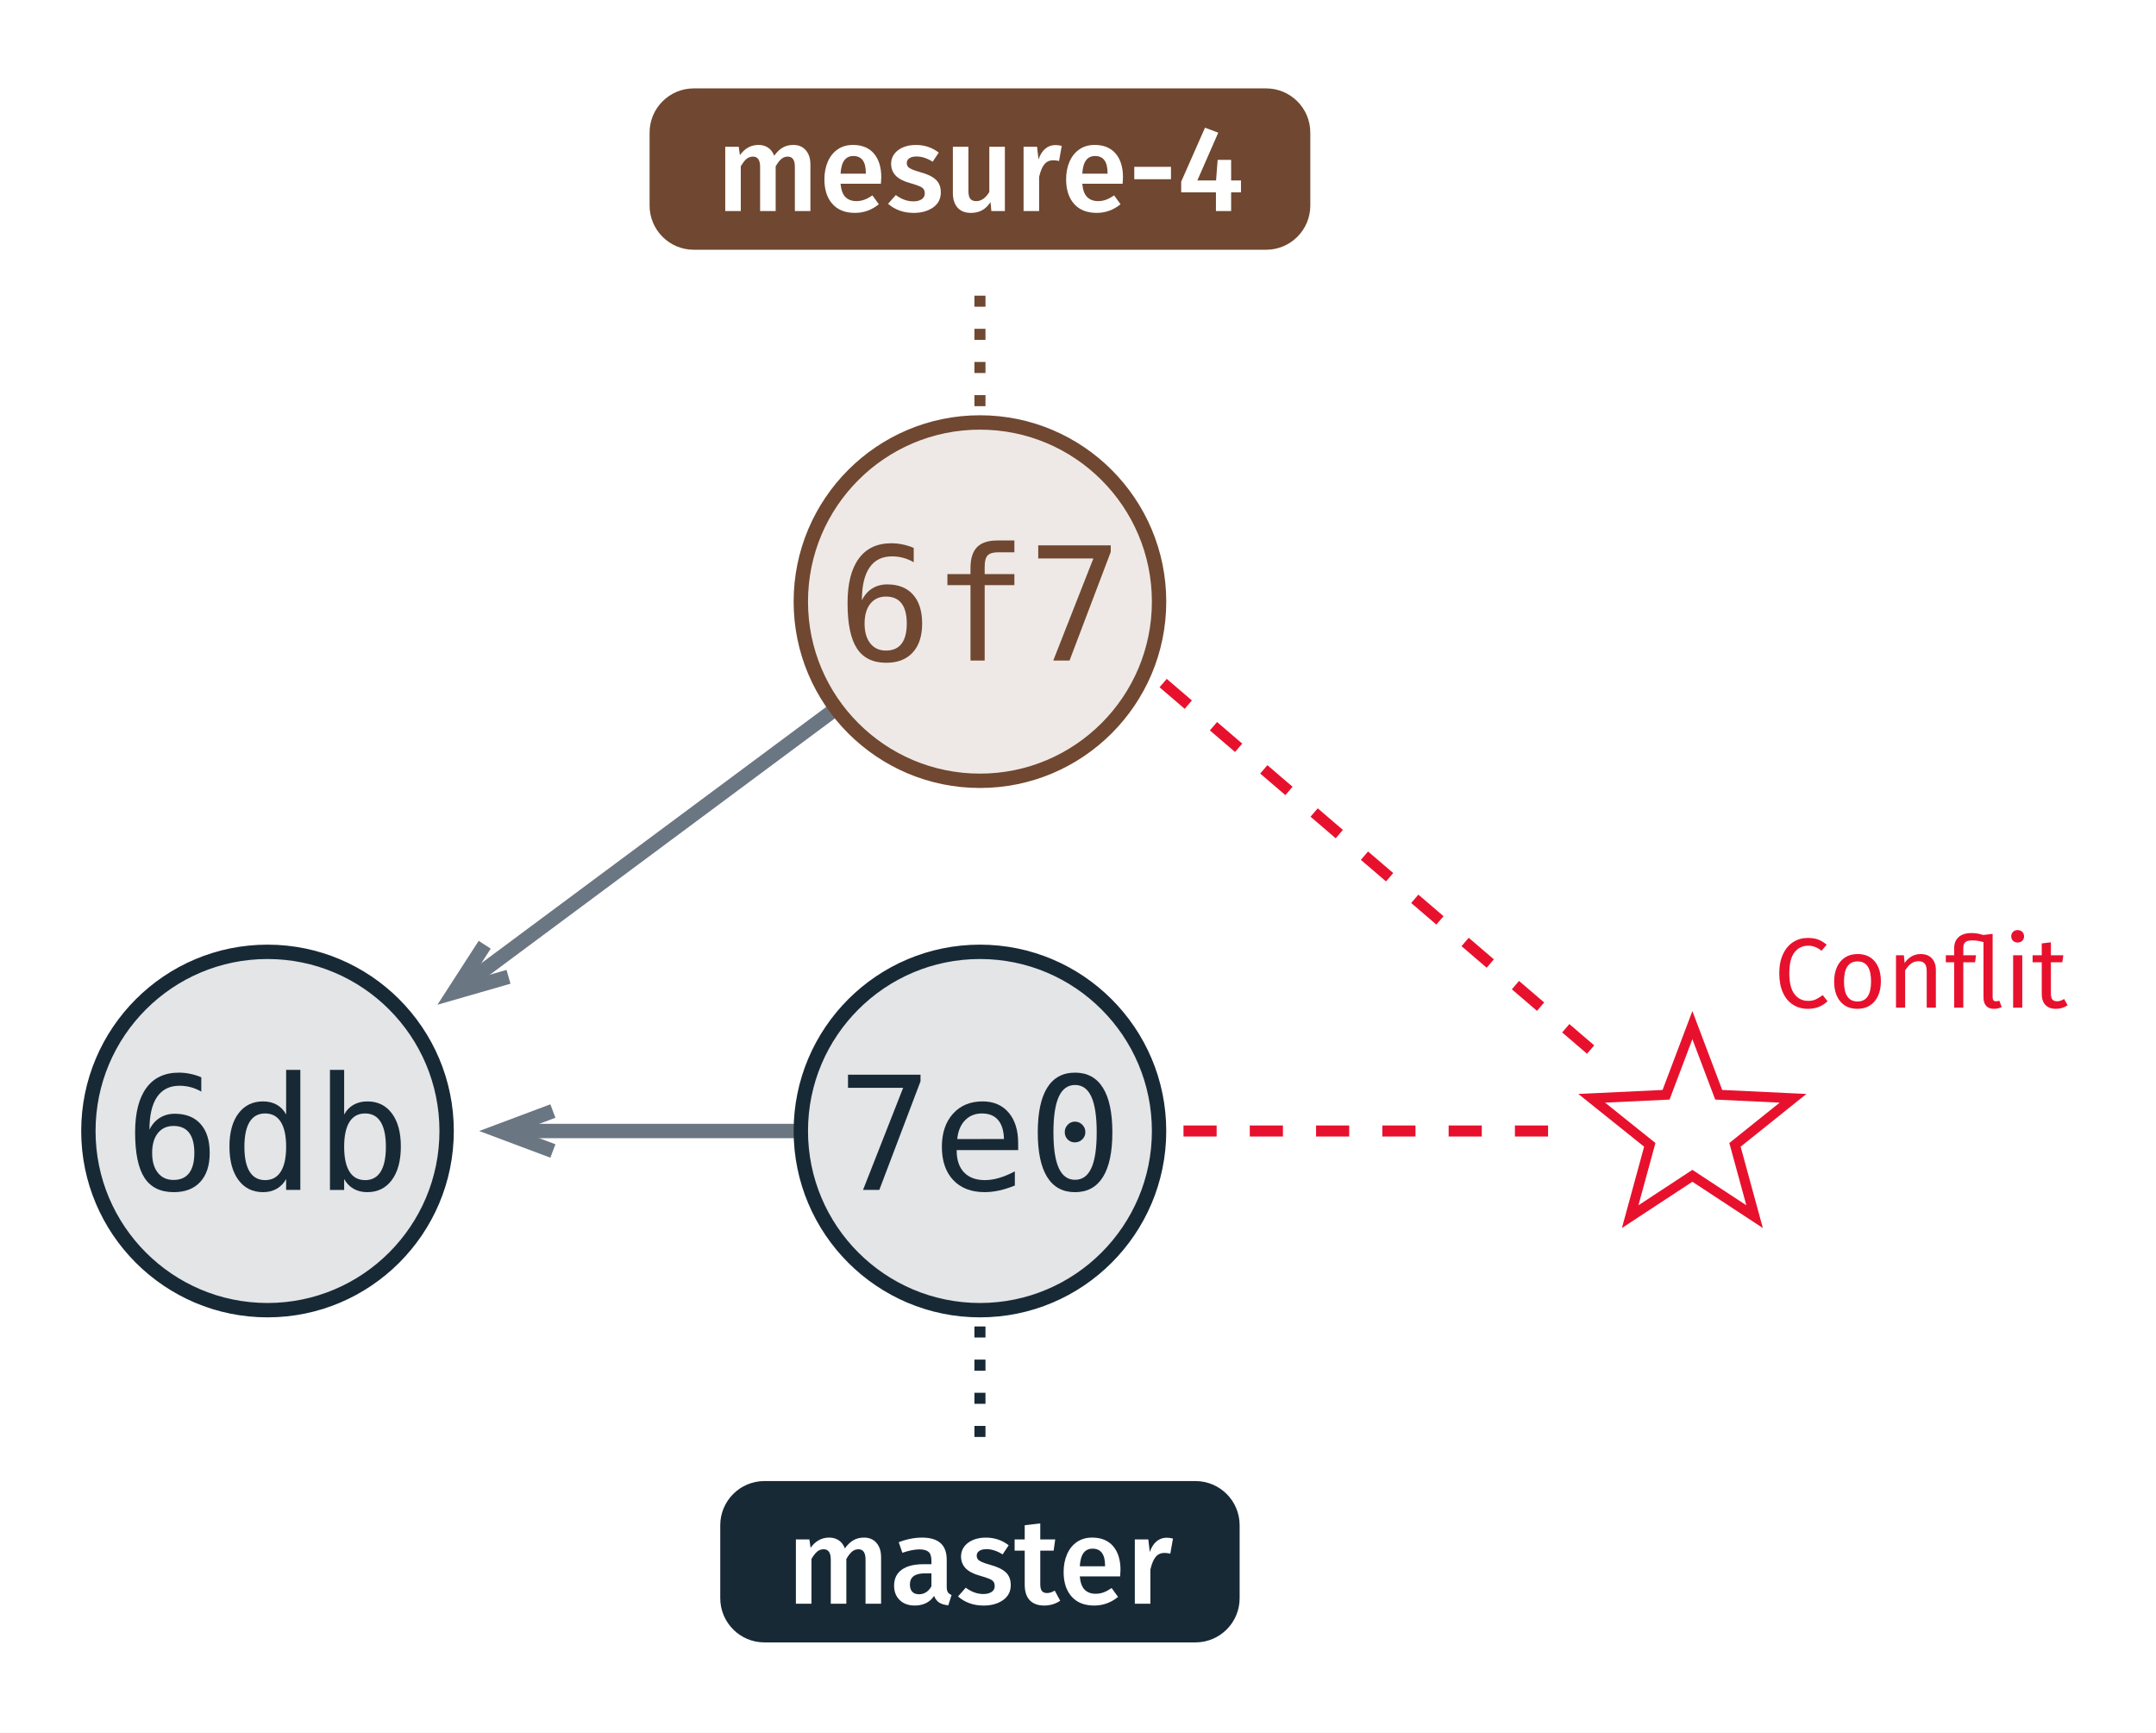
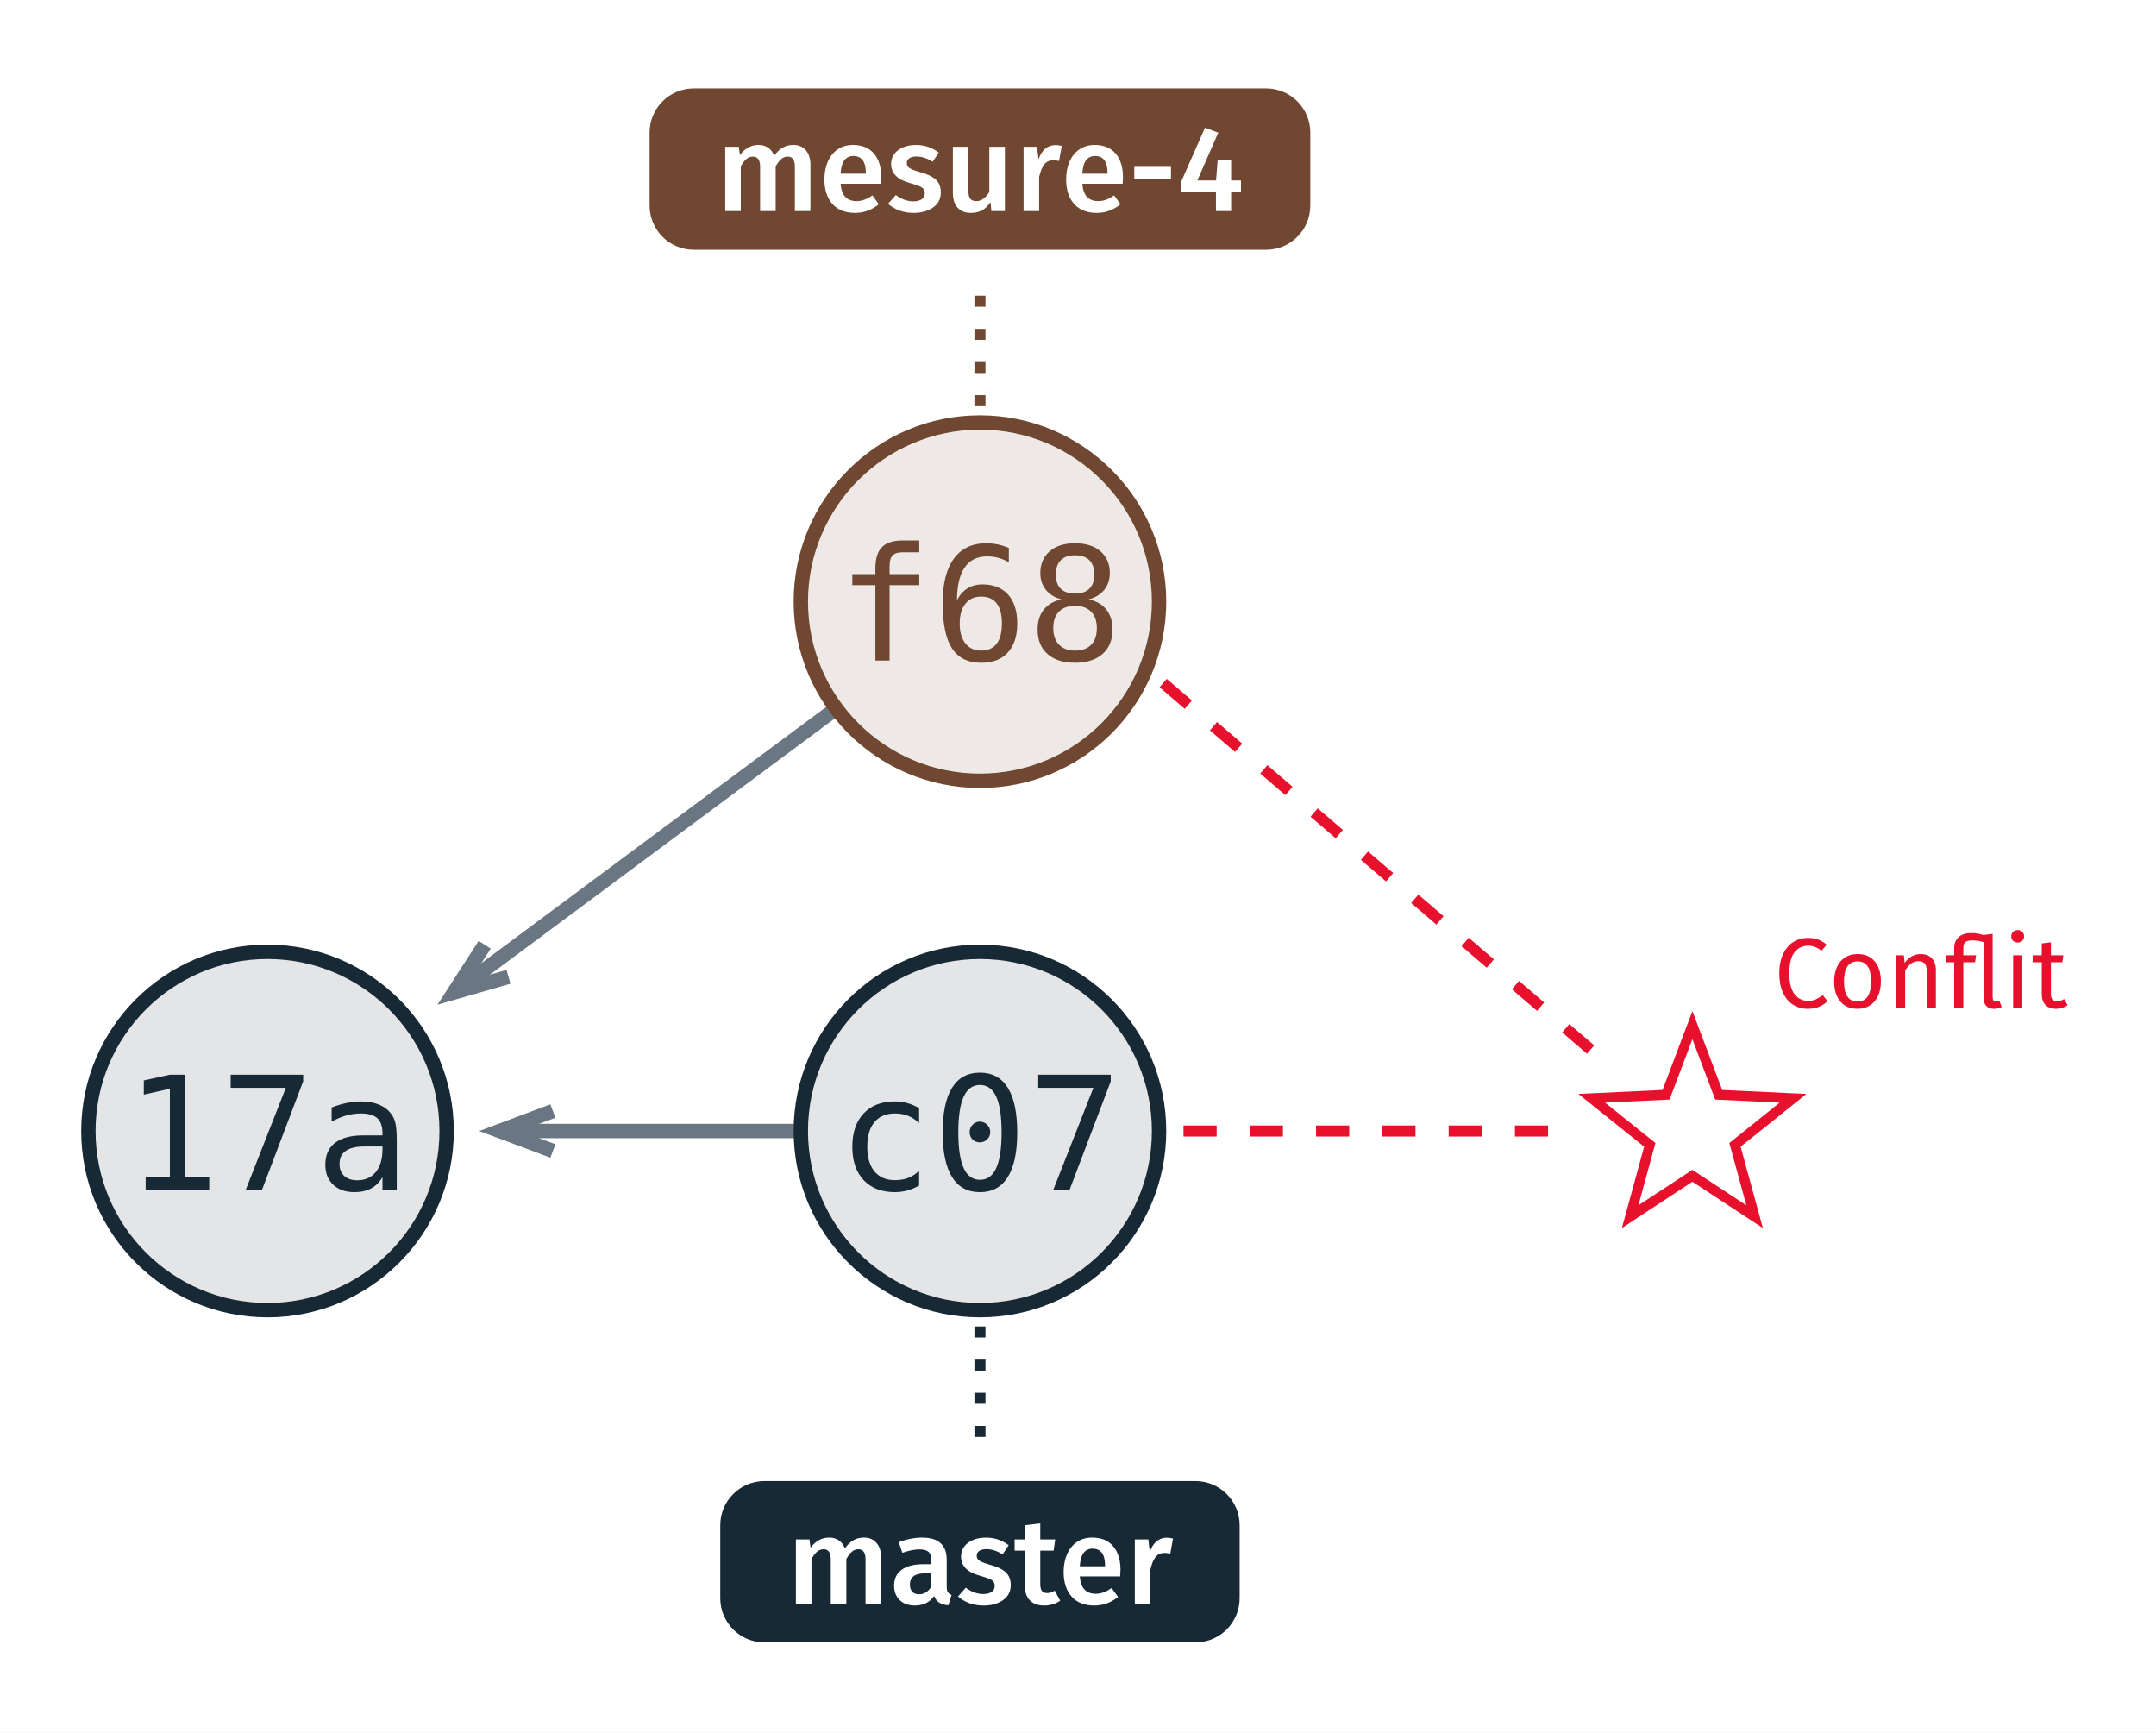
<svg xmlns="http://www.w3.org/2000/svg" xmlns:xlink="http://www.w3.org/1999/xlink" viewBox="0 0 195.156 156.794" width="195.156pt" height="156.794pt">
  <path fill="#ffffff" fill-rule="nonzero" d="M 0 0v 156.794h 195.156v -156.794Z " />
  <g transform="translate(8 8)">
    <path fill="none" stroke="#6b7683" stroke-width="1.3" stroke-linecap="butt" stroke-linejoin="miter" stroke-miterlimit="4" transform="translate(37.22762 94.34993)" d="M 0 0m 27.261 0h -27.261" />
    <path fill="none" stroke="#6b7683" stroke-width="1.3" stroke-linecap="butt" stroke-linejoin="miter" stroke-miterlimit="4" transform="translate(37.22758 92.54284)" d="M 0 0m 4.819 3.614l -4.819 -1.807l 4.819 -1.807" />
    <path fill="none" stroke="#6b7683" stroke-width="1.3" stroke-linecap="butt" stroke-linejoin="miter" stroke-miterlimit="4" transform="translate(33.08258 56.11332)" d="M 0 0m 34.604 0l -34.604 25.706" />
    <path fill="none" stroke="#6b7683" stroke-width="1.3" stroke-linecap="butt" stroke-linejoin="miter" stroke-miterlimit="4" transform="translate(33.08256 77.49488)" d="M 0 0m 4.946 2.901l -4.946 1.423l 2.791 -4.324" />
    <path fill="#e3e5e7" fill-rule="nonzero" stroke="#182936" stroke-width="1.3" stroke-linecap="butt" stroke-linejoin="miter" stroke-miterlimit="4" transform="translate(0 78.13576)" d="M 0 0m 16.214 0c -8.947 0 -16.214 7.267 -16.214 16.214c 0 8.947 7.267 16.214 16.214 16.214c 8.947 0 16.214 -7.267 16.214 -16.214c 0 -8.947 -7.267 -16.214 -16.214 -16.214Z " />
    <path fill="none" transform="translate(3.300184 88.81636)" d="M 0 0h 25.828v 11.067h -25.828v -11.067Z " />
    <g transform="translate(3.300184 88.81636)">
      <g transform="matrix(1 0 0 -1 0 10.86465)">
-         <use xlink:href="#gF35CA8BA316BA5B83AF3F6B9813C3C51" x="0" y="0" fill="#182936" fill-rule="nonzero" />
-         <use xlink:href="#g828065F99A5CD79E3152F3270E71CFC" x="8.609" y="0" fill="#182936" fill-rule="nonzero" />
-         <use xlink:href="#gA26AE10EE8A0F8E5A095B965E29D5BD8" x="17.219" y="0" fill="#182936" fill-rule="nonzero" />
+         <use xlink:href="#g5E51CBCE146D5FE62C01441325F0337D" x="0" y="0" fill="#182936" fill-rule="nonzero" />
+         <use xlink:href="#g6A8E2A226ED992B8AF2A069E77859CE" x="8.609" y="0" fill="#182936" fill-rule="nonzero" />
+         <use xlink:href="#g3509DA1985D2DCB57A3FA3B8CAC2CE0D" x="17.219" y="0" fill="#182936" fill-rule="nonzero" />
      </g>
    </g>
    <path fill="#e3e5e7" fill-rule="nonzero" stroke="#182936" stroke-width="1.3" stroke-linecap="butt" stroke-linejoin="miter" stroke-miterlimit="4" transform="translate(64.48819 78.13576)" d="M 0 0m 16.214 0c -8.947 0 -16.214 7.267 -16.214 16.214c 0 8.947 7.267 16.214 16.214 16.214c 8.947 0 16.214 -7.267 16.214 -16.214c 0 -8.947 -7.267 -16.214 -16.214 -16.214Z " />
    <path fill="none" transform="translate(67.78837 88.81636)" d="M 0 0h 25.828v 11.067h -25.828v -11.067Z " />
    <g transform="translate(67.78837 88.81636)">
      <g transform="matrix(1 0 0 -1 0 10.86465)">
-         <use xlink:href="#g2159AD5D34ADA66B1B0FA1604024BB8E" x="0" y="0" fill="#182936" fill-rule="nonzero" />
-         <use xlink:href="#g5711DEEE2D03E79BB695A22C82EA7823" x="8.609" y="0" fill="#182936" fill-rule="nonzero" />
-         <use xlink:href="#g79ACAE473995043BA74797CF8D460860" x="17.219" y="0" fill="#182936" fill-rule="nonzero" />
+         <use xlink:href="#gDDC1F234943C848DA3FC02EE18CFD34B" x="0" y="0" fill="#182936" fill-rule="nonzero" />
+         <use xlink:href="#g62AD55F6B2C84D334C08A32B73F68386" x="8.609" y="0" fill="#182936" fill-rule="nonzero" />
+         <use xlink:href="#g6A8E2A226ED992B8AF2A069E77859CE" x="17.219" y="0" fill="#182936" fill-rule="nonzero" />
      </g>
    </g>
    <path fill="#eee9e6" fill-rule="nonzero" stroke="#704730" stroke-width="1.3" stroke-linecap="butt" stroke-linejoin="miter" stroke-miterlimit="4" transform="translate(64.48819 30.23024)" d="M 0 0m 16.214 0c -8.947 0 -16.214 7.267 -16.214 16.214c 0 8.947 7.267 16.214 16.214 16.214c 8.947 0 16.214 -7.267 16.214 -16.214c 0 -8.947 -7.267 -16.214 -16.214 -16.214Z " />
    <path fill="none" transform="translate(67.78837 40.91085)" d="M 0 0h 25.828v 11.067h -25.828v -11.067Z " />
    <g transform="translate(67.78837 40.91085)">
      <g transform="matrix(1 0 0 -1 0 10.86465)">
-         <use xlink:href="#gF35CA8BA316BA5B83AF3F6B9813C3C51" x="0" y="0" fill="#704730" fill-rule="nonzero" />
-         <use xlink:href="#g5132B67EA98C75895A002E8EC4D75179" x="8.609" y="0" fill="#704730" fill-rule="nonzero" />
-         <use xlink:href="#g2159AD5D34ADA66B1B0FA1604024BB8E" x="17.219" y="0" fill="#704730" fill-rule="nonzero" />
+         <use xlink:href="#g5F2F46D4AB359A78E9F2D77F4ACF7E0C" x="0" y="0" fill="#704730" fill-rule="nonzero" />
+         <use xlink:href="#g954055E29B9393EC17A7058D7C6871D0" x="8.609" y="0" fill="#704730" fill-rule="nonzero" />
+         <use xlink:href="#g783C5DEE859A844ADD1E67013C701722" x="17.219" y="0" fill="#704730" fill-rule="nonzero" />
      </g>
    </g>
    <path fill="none" stroke="#182936" stroke-width="1" stroke-linecap="butt" stroke-linejoin="miter" stroke-miterlimit="4" stroke-dashoffset="0" stroke-dasharray="1 2" transform="translate(80.70236 112.0381)" d="M 0 0v 10.318" />
    <path fill="none" transform="translate(57.19586 126.0283)" d="M 0 0h 47.013v 14.766h -47.013v -14.766Z " />
    <g transform="translate(57.19586 126.0283)">
      <g>
        <path fill="#182936" fill-rule="nonzero" d="M 0 0m 0 4c 0 -2.209 1.791 -4 4 -4h 39.013c 2.209 0 4 1.791 4 4v 6.601c 0 2.209 -1.791 4 -4 4h -39.013c -2.209 0 -4 -1.791 -4 -4Z " />
        <g transform="matrix(1 0 0 -1 6 11.101)">
          <use xlink:href="#gF9DD491339A149389698ACC25E5735F4" x="0" y="0" fill="#ffffff" fill-rule="nonzero" />
          <use xlink:href="#g431BE685E59292EB34987B9294DD8B42" x="9.35" y="0" fill="#ffffff" fill-rule="nonzero" />
          <use xlink:href="#g8D9CE21D759756C66568AE0565D42842" x="15.356" y="0" fill="#ffffff" fill-rule="nonzero" />
          <use xlink:href="#g3142F42300D9D7BE3E2B30FA4A05EFDF" x="20.592" y="0" fill="#ffffff" fill-rule="nonzero" />
          <use xlink:href="#g141338F259EBCFED8D5222C57A367E13" x="24.607" y="0" fill="#ffffff" fill-rule="nonzero" />
          <use xlink:href="#g43AC1254031983F275B1873D9D480725" x="30.679" y="0" fill="#ffffff" fill-rule="nonzero" />
        </g>
      </g>
    </g>
    <path fill="none" stroke="#704730" stroke-width="1" stroke-linecap="butt" stroke-linejoin="miter" stroke-miterlimit="4" stroke-dashoffset="0" stroke-dasharray="1 2" transform="translate(80.70236 18.43812)" d="M 0 0m 0 10.318v -10.318" />
    <path fill="none" transform="translate(50.79936)" d="M 0 0h 59.806v 14.766h -59.806v -14.766Z " />
    <g transform="translate(50.79936 -1.46e-7)">
      <g>
        <path fill="#704730" fill-rule="nonzero" d="M 0 0m 0 4c 0 -2.209 1.791 -4 4 -4h 51.806c 2.209 0 4 1.791 4 4v 6.601c 0 2.209 -1.791 4 -4 4h -51.806c -2.209 0 -4 -1.791 -4 -4Z " />
        <g transform="matrix(1 0 0 -1 6 11.101)">
          <use xlink:href="#gF9DD491339A149389698ACC25E5735F4" x="0" y="0" fill="#ffffff" fill-rule="nonzero" />
          <use xlink:href="#g141338F259EBCFED8D5222C57A367E13" x="9.35" y="0" fill="#ffffff" fill-rule="nonzero" />
          <use xlink:href="#g8D9CE21D759756C66568AE0565D42842" x="15.422" y="0" fill="#ffffff" fill-rule="nonzero" />
          <use xlink:href="#g1EA649B3A55EB1E89021AE46B3C95C1C" x="20.658" y="0" fill="#ffffff" fill-rule="nonzero" />
          <use xlink:href="#g43AC1254031983F275B1873D9D480725" x="27.005" y="0" fill="#ffffff" fill-rule="nonzero" />
          <use xlink:href="#g141338F259EBCFED8D5222C57A367E13" x="31.229" y="0" fill="#ffffff" fill-rule="nonzero" />
          <use xlink:href="#g5A171E3205DA969667FCF6F6ABF0FAEF" x="37.301" y="0" fill="#ffffff" fill-rule="nonzero" />
          <use xlink:href="#gE0A684BF5FE004F5B2EA6883D87B798C" x="41.756" y="0" fill="#ffffff" fill-rule="nonzero" />
        </g>
      </g>
    </g>
    <path fill="none" stroke="#e8112d" stroke-width="1" stroke-linecap="butt" stroke-linejoin="miter" stroke-miterlimit="4" stroke-dashoffset="0" stroke-dasharray="3 3" transform="translate(99.12756 94.34993)" d="M 0 0h 35.008" />
    <path fill="none" stroke="#e8112d" stroke-width="1" stroke-linecap="butt" stroke-linejoin="miter" stroke-miterlimit="4" stroke-dashoffset="0" stroke-dasharray="3 3" transform="translate(97.28504 53.8145)" d="M 0 0l 38.693 33.165" />
    <path fill="#ffffff" fill-rule="nonzero" stroke="#e8112d" stroke-width="0.9" stroke-linecap="butt" stroke-linejoin="miter" stroke-miterlimit="4" transform="translate(136.0784 84.76883)" d="M 0 0m 9.112 0l -2.383 6.302l -6.73 0.319l 5.257 4.213l -1.776 6.499l 5.632 -3.698l 5.632 3.698l -1.776 -6.499l 5.257 -4.213l -6.73 -0.319l -2.383 -6.302Z " />
    <path fill="none" transform="translate(152.5606 76.98581)" d="M 0 0h 26.595v 6.309h -26.595v -6.309Z " />
    <g transform="translate(152.5606 76.98581)">
      <g transform="matrix(1 0 0 -1 0 6.201)">
        <use xlink:href="#g2466903838A75F5C50E9837AFE75BB93" x="0" y="0" fill="#e8112d" fill-rule="nonzero" />
        <use xlink:href="#g8E877A6F9C82F092B84D79398E609950" x="4.95" y="0" fill="#e8112d" fill-rule="nonzero" />
        <use xlink:href="#gB0B1C8DE03785905E909FAD434E1D552" x="10.206" y="0" fill="#e8112d" fill-rule="nonzero" />
        <use xlink:href="#g33FA412D6862D18F3CE4C1329A269671" x="15.48" y="0" fill="#e8112d" fill-rule="nonzero" />
        <use xlink:href="#g1D8374F0F0D5006A691224E8CE5DDAF7" x="20.808" y="0" fill="#e8112d" fill-rule="nonzero" />
        <use xlink:href="#gC6C3CA196AEADA3B049012EC1BAE992C" x="23.346" y="0" fill="#e8112d" fill-rule="nonzero" />
      </g>
    </g>
  </g>
  <defs>
-     <symbol id="gF35CA8BA316BA5B83AF3F6B9813C3C51" overflow="visible">
+     <symbol id="g5E51CBCE146D5FE62C01441325F0337D" overflow="visible">
+       <path d="M 0 0m 1.885 1.187h 2.192v 7.967l -2.36 -0.531v 1.285l 2.346 0.517h 1.41v -9.238h 2.165v -1.187h -5.754v 1.187Z " />
+     </symbol>
+     <symbol id="g6A8E2A226ED992B8AF2A069E77859CE" overflow="visible">
+       <path d="M 0 0m 0.971 10.425h 6.563v -0.6l -3.729 -9.824h -1.473l 3.631 9.238h -4.992v 1.187Z " />
+     </symbol>
+     <symbol id="g3509DA1985D2DCB57A3FA3B8CAC2CE0D" overflow="visible">
+       <path d="M 0 0m 4.902 3.931h -0.426q -1.124 0 -1.693 -0.395q -0.569 -0.395 -0.569 -1.177q 0 -0.705 0.426 -1.096q 0.426 -0.391 1.18 -0.391q 1.061 0 1.669 0.737q 0.607 0.737 0.614 2.035v 0.286h -1.201Z m 2.493 0.531v -4.462h -1.292v 1.159q -0.412 -0.698 -1.037 -1.03q -0.625 -0.332 -1.519 -0.332q -1.194 0 -1.906 0.674q -0.712 0.674 -0.712 1.805q 0 1.306 0.876 1.983q 0.876 0.677 2.573 0.677h 1.725v 0.202q -0.007 0.936 -0.475 1.358q -0.468 0.422 -1.494 0.422q -0.656 0 -1.327 -0.189q -0.67 -0.189 -1.306 -0.552v 1.285q 0.712 0.272 1.365 0.408q 0.653 0.136 1.267 0.136q 0.971 0 1.658 -0.286q 0.688 -0.286 1.114 -0.859q 0.265 -0.349 0.377 -0.862q 0.112 -0.513 0.112 -1.54Z " />
+     </symbol>
+     <symbol id="gDDC1F234943C848DA3FC02EE18CFD34B" overflow="visible">
+       <path d="M 0 0m 7.408 0.398q -0.517 -0.3 -1.065 -0.45q -0.548 -0.15 -1.121 -0.15q -1.815 0 -2.838 1.089q -1.023 1.089 -1.023 3.016q 0 1.927 1.023 3.016q 1.023 1.089 2.838 1.089q 0.566 0 1.103 -0.147q 0.538 -0.147 1.082 -0.454v -1.348q -0.51 0.454 -1.023 0.656q -0.513 0.202 -1.163 0.202q -1.208 0 -1.857 -0.782q -0.649 -0.782 -0.649 -2.234q 0 -1.445 0.653 -2.231q 0.653 -0.786 1.854 -0.786q 0.67 0 1.201 0.206q 0.531 0.206 0.985 0.639v -1.334Z " />
+     </symbol>
+     <symbol id="g62AD55F6B2C84D334C08A32B73F68386" overflow="visible">
+       <path d="M 0 0m 3.373 5.237q 0 0.384 0.269 0.663q 0.269 0.279 0.646 0.279q 0.391 0 0.67 -0.279q 0.279 -0.279 0.279 -0.663q 0 -0.391 -0.276 -0.663q -0.276 -0.272 -0.674 -0.272q -0.391 0 -0.653 0.265q -0.262 0.265 -0.262 0.67Z m 0.929 4.259q -0.985 0 -1.47 -1.061q -0.485 -1.061 -0.485 -3.233q 0 -2.165 0.485 -3.226q 0.485 -1.061 1.47 -1.061q 0.992 0 1.477 1.061q 0.485 1.061 0.485 3.226q 0 2.172 -0.485 3.233q -0.485 1.061 -1.477 1.061Z m 0 1.117q 1.669 0 2.524 -1.369q 0.855 -1.369 0.855 -4.043q 0 -2.667 -0.855 -4.036q -0.855 -1.369 -2.524 -1.369q -1.669 0 -2.521 1.369q -0.852 1.369 -0.852 4.036q 0 2.674 0.852 4.043q 0.852 1.369 2.521 1.369Z " />
+     </symbol>
+     <symbol id="g5F2F46D4AB359A78E9F2D77F4ACF7E0C" overflow="visible">
+       <path d="M 0 0m 7.422 10.865v -1.068h -1.459q -0.691 0 -0.96 -0.283q -0.269 -0.283 -0.269 -1.002v -0.691h 2.688v -0.998h -2.688v -6.822h -1.285v 6.822h -2.088v 0.998h 2.088v 0.545q 0 1.285 0.59 1.892q 0.59 0.607 1.84 0.607h 1.543Z " />
+     </symbol>
+     <symbol id="g954055E29B9393EC17A7058D7C6871D0" overflow="visible">
      <path d="M 0 0m 6.92 10.194v -1.299q -0.44 0.258 -0.936 0.395q -0.496 0.136 -1.033 0.136q -1.341 0 -2.032 -1.009q -0.691 -1.009 -0.691 -2.971q 0.335 0.698 0.929 1.072q 0.594 0.374 1.362 0.374q 1.508 0 2.336 -0.925q 0.827 -0.925 0.827 -2.622q 0 -1.69 -0.852 -2.618q -0.852 -0.929 -2.395 -0.929q -1.815 0 -2.66 1.302q -0.845 1.302 -0.845 4.102q 0 2.639 1.016 4.025q 1.016 1.386 2.943 1.386q 0.517 0 1.033 -0.108q 0.517 -0.108 0.998 -0.311Z m -2.514 -4.406q -0.901 0 -1.417 -0.649q -0.517 -0.649 -0.517 -1.794q 0 -1.145 0.517 -1.794q 0.517 -0.649 1.417 -0.649q 0.936 0 1.41 0.618q 0.475 0.618 0.475 1.826q 0 1.215 -0.475 1.829q -0.475 0.614 -1.41 0.614Z " />
    </symbol>
-     <symbol id="g828065F99A5CD79E3152F3270E71CFC" overflow="visible">
-       <path d="M 0 0m 5.991 6.822v 4.043h 1.285v -10.865h -1.285v 0.985q -0.321 -0.58 -0.855 -0.883q -0.534 -0.304 -1.232 -0.304q -1.417 0 -2.231 1.1q -0.813 1.1 -0.813 3.034q 0 1.906 0.817 2.992q 0.817 1.086 2.227 1.086q 0.705 0 1.243 -0.304q 0.538 -0.304 0.845 -0.883Z m -3.777 -2.919q 0 -1.494 0.475 -2.255q 0.475 -0.761 1.403 -0.761q 0.929 0 1.414 0.768q 0.485 0.768 0.485 2.248q 0 1.487 -0.485 2.252q -0.485 0.765 -1.414 0.765q -0.929 0 -1.403 -0.761q -0.475 -0.761 -0.475 -2.255Z " />
-     </symbol>
-     <symbol id="gA26AE10EE8A0F8E5A095B965E29D5BD8" overflow="visible">
-       <path d="M 0 0m 6.41 3.903q 0 1.494 -0.475 2.255q -0.475 0.761 -1.403 0.761q -0.936 0 -1.417 -0.765q -0.482 -0.765 -0.482 -2.252q 0 -1.48 0.482 -2.248q 0.482 -0.768 1.417 -0.768q 0.929 0 1.403 0.761q 0.475 0.761 0.475 2.255Z m -3.777 2.919q 0.307 0.573 0.848 0.88q 0.541 0.307 1.253 0.307q 1.41 0 2.22 -1.086q 0.81 -1.086 0.81 -2.992q 0 -1.934 -0.813 -3.034q -0.813 -1.1 -2.231 -1.1q -0.698 0 -1.232 0.304q -0.534 0.304 -0.855 0.883v -0.985h -1.285v 10.865h 1.285v -4.043Z " />
-     </symbol>
-     <symbol id="g2159AD5D34ADA66B1B0FA1604024BB8E" overflow="visible">
-       <path d="M 0 0m 0.971 10.425h 6.563v -0.6l -3.729 -9.824h -1.473l 3.631 9.238h -4.992v 1.187Z " />
-     </symbol>
-     <symbol id="g5711DEEE2D03E79BB695A22C82EA7823" overflow="visible">
-       <path d="M 0 0m 7.764 4.231v -0.628h -5.565v -0.042q 0 -1.278 0.667 -1.976q 0.667 -0.698 1.882 -0.698q 0.614 0 1.285 0.196q 0.67 0.196 1.431 0.594v -1.278q -0.733 -0.3 -1.414 -0.45q -0.681 -0.15 -1.316 -0.15q -1.822 0 -2.849 1.093q -1.026 1.093 -1.026 3.013q 0 1.871 1.005 2.988q 1.005 1.117 2.681 1.117q 1.494 0 2.357 -1.012q 0.862 -1.012 0.862 -2.765Z m -1.285 0.377q -0.028 1.131 -0.534 1.721q -0.506 0.59 -1.456 0.59q -0.929 0 -1.529 -0.614q -0.6 -0.614 -0.712 -1.704l 4.231 0.007Z " />
-     </symbol>
-     <symbol id="g79ACAE473995043BA74797CF8D460860" overflow="visible">
-       <path d="M 0 0m 3.373 5.237q 0 0.384 0.269 0.663q 0.269 0.279 0.646 0.279q 0.391 0 0.67 -0.279q 0.279 -0.279 0.279 -0.663q 0 -0.391 -0.276 -0.663q -0.276 -0.272 -0.674 -0.272q -0.391 0 -0.653 0.265q -0.262 0.265 -0.262 0.67Z m 0.929 4.259q -0.985 0 -1.47 -1.061q -0.485 -1.061 -0.485 -3.233q 0 -2.165 0.485 -3.226q 0.485 -1.061 1.47 -1.061q 0.992 0 1.477 1.061q 0.485 1.061 0.485 3.226q 0 2.172 -0.485 3.233q -0.485 1.061 -1.477 1.061Z m 0 1.117q 1.669 0 2.524 -1.369q 0.855 -1.369 0.855 -4.043q 0 -2.667 -0.855 -4.036q -0.855 -1.369 -2.524 -1.369q -1.669 0 -2.521 1.369q -0.852 1.369 -0.852 4.036q 0 2.674 0.852 4.043q 0.852 1.369 2.521 1.369Z " />
-     </symbol>
-     <symbol id="g5132B67EA98C75895A002E8EC4D75179" overflow="visible">
-       <path d="M 0 0m 7.422 10.865v -1.068h -1.459q -0.691 0 -0.96 -0.283q -0.269 -0.283 -0.269 -1.002v -0.691h 2.688v -0.998h -2.688v -6.822h -1.285v 6.822h -2.088v 0.998h 2.088v 0.545q 0 1.285 0.59 1.892q 0.59 0.607 1.84 0.607h 1.543Z " />
+     <symbol id="g783C5DEE859A844ADD1E67013C701722" overflow="visible">
+       <path d="M 0 0m 4.301 4.951q -0.943 0 -1.456 -0.527q -0.513 -0.527 -0.513 -1.491q 0 -0.964 0.52 -1.498q 0.52 -0.534 1.449 -0.534q 0.95 0 1.463 0.527q 0.513 0.527 0.513 1.505q 0 0.957 -0.52 1.487q -0.52 0.531 -1.456 0.531Z m -1.229 0.587q -0.901 0.23 -1.407 0.859q -0.506 0.628 -0.506 1.515q 0 1.243 0.845 1.973q 0.845 0.73 2.297 0.73q 1.459 0 2.304 -0.73q 0.845 -0.73 0.845 -1.973q 0 -0.887 -0.506 -1.515q -0.506 -0.628 -1.407 -0.859q 1.047 -0.23 1.602 -0.929q 0.555 -0.698 0.555 -1.808q 0 -1.41 -0.901 -2.206q -0.901 -0.796 -2.493 -0.796q -1.592 0 -2.489 0.793q -0.897 0.793 -0.897 2.196q 0 1.117 0.555 1.819q 0.555 0.702 1.602 0.932Z m -0.51 2.241q 0 -0.838 0.447 -1.278q 0.447 -0.44 1.292 -0.44q 0.852 0 1.299 0.44q 0.447 0.44 0.447 1.278q 0 0.852 -0.443 1.299q -0.443 0.447 -1.302 0.447q -0.845 0 -1.292 -0.45q -0.447 -0.45 -0.447 -1.295Z " />
    </symbol>
    <symbol id="gF9DD491339A149389698ACC25E5735F4" overflow="visible">
      <path d="M 0 0m 8.14 5.505q 0.418 -0.478 0.418 -1.292v -4.213h -1.408v 3.993q 0 0.935 -0.638 0.935q -0.341 0 -0.589 -0.214q -0.247 -0.214 -0.511 -0.665v -4.048h -1.408v 3.993q 0 0.935 -0.638 0.935q -0.352 0 -0.6 -0.214q -0.247 -0.214 -0.511 -0.665v -4.048h -1.408v 5.819h 1.221l 0.11 -0.759q 0.66 0.924 1.683 0.924q 0.506 0 0.875 -0.253q 0.368 -0.253 0.544 -0.726q 0.341 0.484 0.759 0.732q 0.418 0.247 0.979 0.247q 0.704 0 1.122 -0.478Z " />
    </symbol>
    <symbol id="g431BE685E59292EB34987B9294DD8B42" overflow="visible">
      <path d="M 0 0m 5.253 1.04q 0.104 -0.16 0.336 -0.247l -0.297 -0.935q -0.495 0.044 -0.808 0.236q -0.314 0.193 -0.478 0.611q -0.297 -0.44 -0.743 -0.654q -0.446 -0.214 -0.996 -0.214q -0.869 0 -1.375 0.495q -0.506 0.495 -0.506 1.298q 0 0.946 0.688 1.446q 0.688 0.5 1.964 0.5h 0.726v 0.33q 0 0.561 -0.259 0.786q -0.259 0.226 -0.831 0.226q -0.638 0 -1.54 -0.308l -0.33 0.957q 1.089 0.418 2.112 0.418q 2.233 0 2.233 -2.002v -2.442q 0 -0.341 0.104 -0.5Z m -1.49 0.533v 1.177h -0.583q -1.364 0 -1.364 -1.012q 0 -0.418 0.209 -0.649q 0.209 -0.231 0.616 -0.231q 0.715 0 1.122 0.715Z " />
    </symbol>
    <symbol id="g8D9CE21D759756C66568AE0565D42842" overflow="visible">
      <path d="M 0 0m 4.752 5.291l -0.55 -0.825q -0.748 0.473 -1.463 0.473q -0.418 0 -0.649 -0.16q -0.231 -0.16 -0.231 -0.423q 0 -0.198 0.099 -0.33q 0.099 -0.132 0.357 -0.247q 0.259 -0.116 0.764 -0.259q 0.946 -0.253 1.403 -0.671q 0.457 -0.418 0.457 -1.166q 0 -0.869 -0.704 -1.359q -0.704 -0.489 -1.749 -0.489q -0.715 0 -1.304 0.22q -0.589 0.22 -1.018 0.605l 0.704 0.792q 0.759 -0.572 1.584 -0.572q 0.473 0 0.753 0.187q 0.281 0.187 0.281 0.517q 0 0.253 -0.104 0.402q -0.104 0.148 -0.374 0.264q -0.27 0.116 -0.842 0.281q -0.891 0.242 -1.309 0.676q -0.418 0.434 -0.418 1.083q 0 0.484 0.281 0.869q 0.281 0.385 0.792 0.605q 0.511 0.22 1.171 0.22q 1.177 0 2.068 -0.693Z " />
    </symbol>
    <symbol id="g3142F42300D9D7BE3E2B30FA4A05EFDF" overflow="visible">
      <path d="M 0 0m 4.18 0.275q -0.308 -0.22 -0.688 -0.33q -0.38 -0.11 -0.775 -0.11q -0.858 0.011 -1.304 0.489q -0.446 0.478 -0.446 1.413v 3.069h -0.913v 1.012h 0.913v 1.287l 1.408 0.165v -1.452h 1.353l -0.143 -1.012h -1.21v -3.036q 0 -0.429 0.148 -0.616q 0.148 -0.187 0.468 -0.187q 0.33 0 0.693 0.22l 0.495 -0.913Z " />
    </symbol>
    <symbol id="g141338F259EBCFED8D5222C57A367E13" overflow="visible">
      <path d="M 0 0m 5.588 2.475h -3.652q 0.077 -0.847 0.446 -1.21q 0.368 -0.363 0.985 -0.363q 0.385 0 0.726 0.127q 0.341 0.127 0.726 0.391l 0.583 -0.803q -0.968 -0.781 -2.156 -0.781q -1.331 0 -2.051 0.814q -0.721 0.814 -0.721 2.222q 0 0.891 0.308 1.601q 0.308 0.71 0.891 1.111q 0.583 0.402 1.386 0.402q 1.221 0 1.892 -0.775q 0.671 -0.775 0.671 -2.162q 0 -0.11 -0.033 -0.572Z m -1.364 0.979q 0 1.529 -1.133 1.529q -0.517 0 -0.808 -0.38q -0.291 -0.38 -0.346 -1.216h 2.288v 0.066Z " />
    </symbol>
    <symbol id="g43AC1254031983F275B1873D9D480725" overflow="visible">
      <path d="M 0 0m 4.301 5.896l -0.242 -1.364q -0.264 0.066 -0.517 0.066q -0.517 0 -0.814 -0.368q -0.297 -0.368 -0.473 -1.139v -3.091h -1.408v 5.819h 1.221l 0.132 -1.144q 0.209 0.627 0.605 0.963q 0.396 0.336 0.913 0.336q 0.319 0 0.583 -0.077Z " />
    </symbol>
    <symbol id="g1EA649B3A55EB1E89021AE46B3C95C1C" overflow="visible">
      <path d="M 0 0m 5.5 0h -1.221l -0.077 0.814q -0.319 -0.495 -0.753 -0.737q -0.434 -0.242 -1.028 -0.242q -0.781 0 -1.204 0.478q -0.423 0.478 -0.423 1.325v 4.18h 1.408v -4.004q 0 -0.495 0.171 -0.704q 0.171 -0.209 0.544 -0.209q 0.671 0 1.177 0.825v 4.092h 1.408v -5.819Z " />
    </symbol>
    <symbol id="g5A171E3205DA969667FCF6F6ABF0FAEF" overflow="visible">
      <path d="M 0 0m 0.572 4.004h 3.322v -1.122h -3.322v 1.122Z " />
    </symbol>
    <symbol id="gE0A684BF5FE004F5B2EA6883D87B798C" overflow="visible">
      <path d="M 0 0m 5.775 1.694h -0.891v -1.694h -1.375v 1.694h -3.146v 0.968l 2.156 4.884l 1.199 -0.451l -1.892 -4.323h 1.694l 0.143 1.859h 1.221v -1.859h 0.891v -1.078Z " />
    </symbol>
    <symbol id="g2466903838A75F5C50E9837AFE75BB93" overflow="visible">
      <path d="M 0 0m 4.01 6.165q 0.383 -0.144 0.778 -0.468l -0.468 -0.549q -0.567 0.459 -1.197 0.459q -0.774 0 -1.246 -0.594q -0.472 -0.594 -0.472 -1.908q 0 -1.278 0.468 -1.885q 0.468 -0.608 1.242 -0.608q 0.396 0 0.684 0.135q 0.288 0.135 0.63 0.387l 0.432 -0.549q -0.279 -0.297 -0.734 -0.495q -0.455 -0.198 -1.04 -0.198q -0.756 0 -1.345 0.373q -0.59 0.373 -0.918 1.098q -0.329 0.725 -0.329 1.742q 0 1.017 0.342 1.742q 0.342 0.725 0.927 1.093q 0.585 0.369 1.305 0.369q 0.558 0 0.941 -0.144Z " />
    </symbol>
    <symbol id="g8E877A6F9C82F092B84D79398E609950" overflow="visible">
      <path d="M 0 0m 4.189 4.185q 0.553 -0.666 0.553 -1.809q 0 -0.738 -0.252 -1.3q -0.252 -0.562 -0.729 -0.873q -0.477 -0.31 -1.134 -0.31q -0.999 0 -1.557 0.666q -0.558 0.666 -0.558 1.809q 0 0.738 0.252 1.3q 0.252 0.562 0.729 0.873q 0.477 0.31 1.143 0.31q 0.999 0 1.552 -0.666Z m -2.785 -1.818q 0 -1.809 1.224 -1.809q 1.224 0 1.224 1.818q 0 1.809 -1.215 1.809q -1.233 0 -1.233 -1.818Z " />
    </symbol>
    <symbol id="gB0B1C8DE03785905E909FAD434E1D552" overflow="visible">
      <path d="M 0 0m 4.099 4.464q 0.364 -0.387 0.364 -1.062v -3.402h -0.828v 3.285q 0 0.504 -0.189 0.711q -0.189 0.207 -0.558 0.207q -0.378 0 -0.666 -0.216q -0.288 -0.216 -0.54 -0.621v -3.366h -0.828v 4.743h 0.711l 0.072 -0.702q 0.252 0.378 0.625 0.594q 0.373 0.216 0.824 0.216q 0.648 0 1.012 -0.387Z " />
    </symbol>
    <symbol id="g33FA412D6862D18F3CE4C1329A269671" overflow="visible">
      <path d="M 0 0m 5.148 0.054q -0.333 -0.162 -0.702 -0.162q -0.459 0 -0.702 0.266q -0.243 0.266 -0.243 0.778v 4.995q -0.279 0.081 -0.513 0.117q -0.234 0.036 -0.522 0.036q -0.441 0 -0.617 -0.162q -0.175 -0.162 -0.175 -0.522v -0.657h 1.152l -0.09 -0.639h -1.062v -4.104h -0.828v 4.104h -0.756v 0.639h 0.756v 0.648q 0 0.621 0.401 0.99q 0.401 0.369 1.165 0.369q 0.306 0 0.553 -0.045q 0.247 -0.045 0.535 -0.135v 0.009l 0.828 0.099v -5.724q 0 -0.189 0.068 -0.283q 0.068 -0.095 0.23 -0.095q 0.171 0 0.306 0.054l 0.216 -0.576Z " />
    </symbol>
    <symbol id="g1D8374F0F0D5006A691224E8CE5DDAF7" overflow="visible">
      <path d="M 0 0m 1.683 0h -0.828v 4.743h 0.828v -4.743Z m 0 6.858q 0.162 -0.162 0.162 -0.405q 0 -0.243 -0.162 -0.401q -0.162 -0.158 -0.423 -0.158q -0.252 0 -0.414 0.158q -0.162 0.158 -0.162 0.401q 0 0.243 0.162 0.405q 0.162 0.162 0.414 0.162q 0.261 0 0.423 -0.162Z " />
    </symbol>
    <symbol id="gC6C3CA196AEADA3B049012EC1BAE992C" overflow="visible">
      <path d="M 0 0m 3.249 0.216q -0.468 -0.324 -1.062 -0.324q -0.603 0 -0.941 0.346q -0.338 0.346 -0.338 1.004v 2.862h -0.828v 0.639h 0.828v 1.071l 0.828 0.099v -1.17h 1.125l -0.09 -0.639h -1.035v -2.826q 0 -0.369 0.131 -0.535q 0.131 -0.167 0.436 -0.167q 0.297 0 0.63 0.207l 0.315 -0.567Z " />
    </symbol>
  </defs>
</svg>
